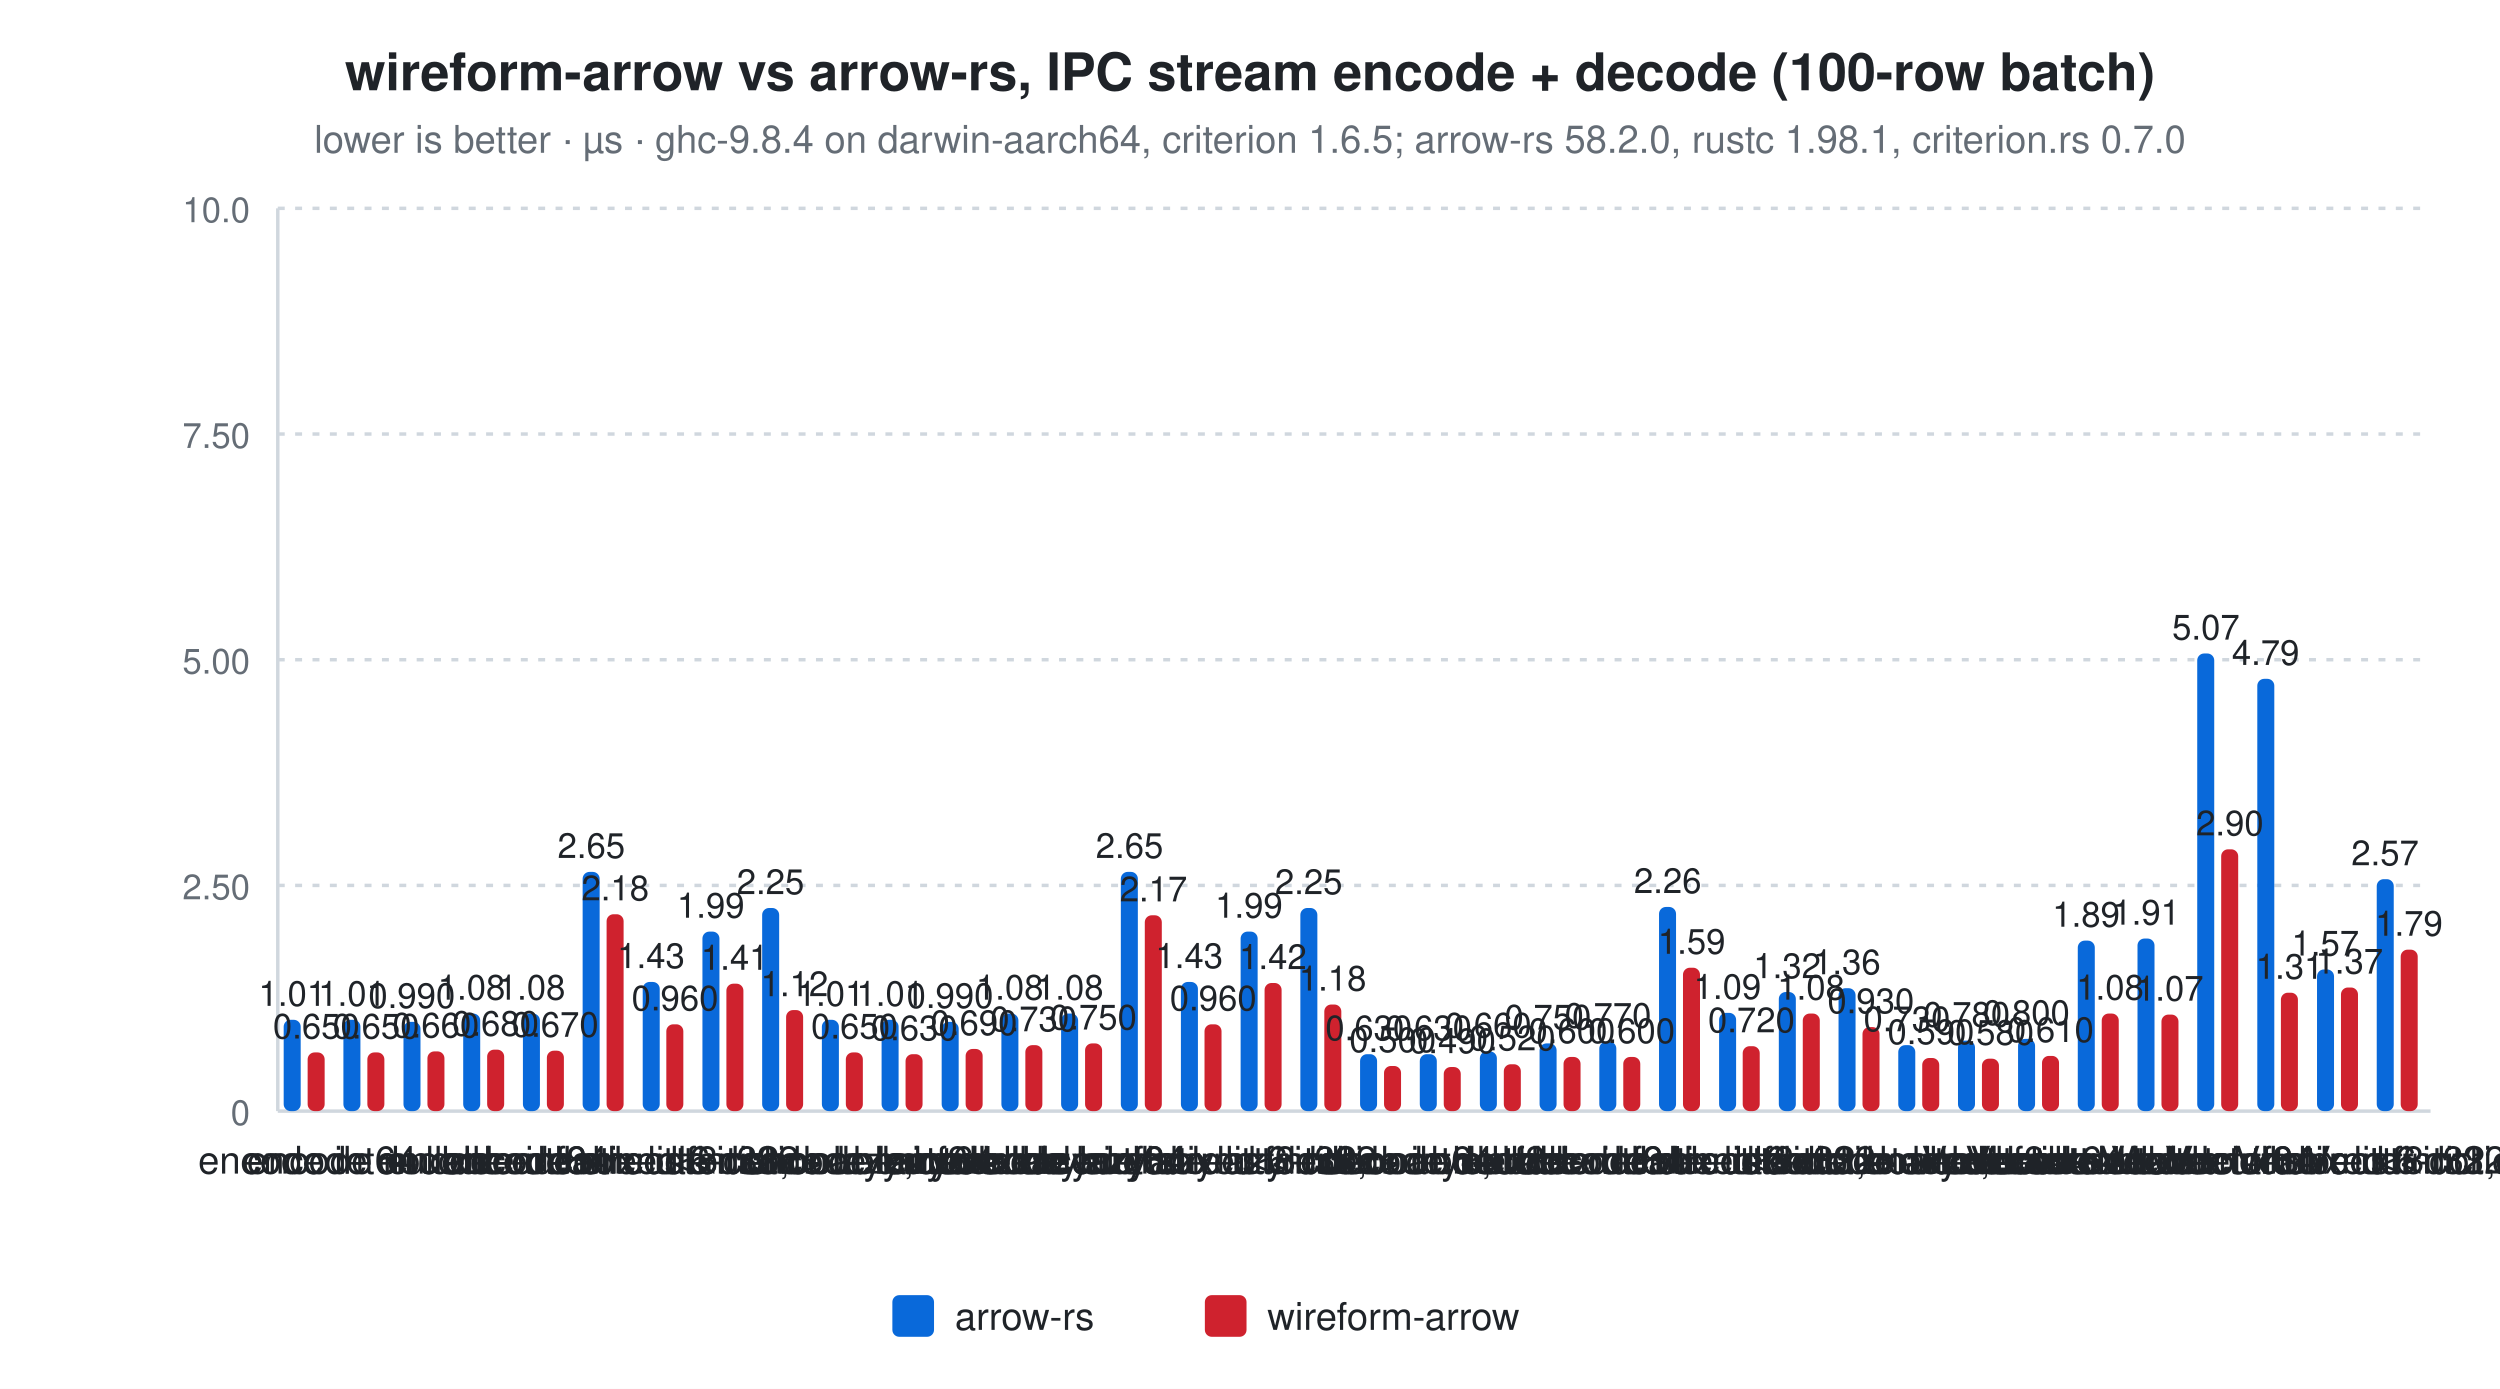
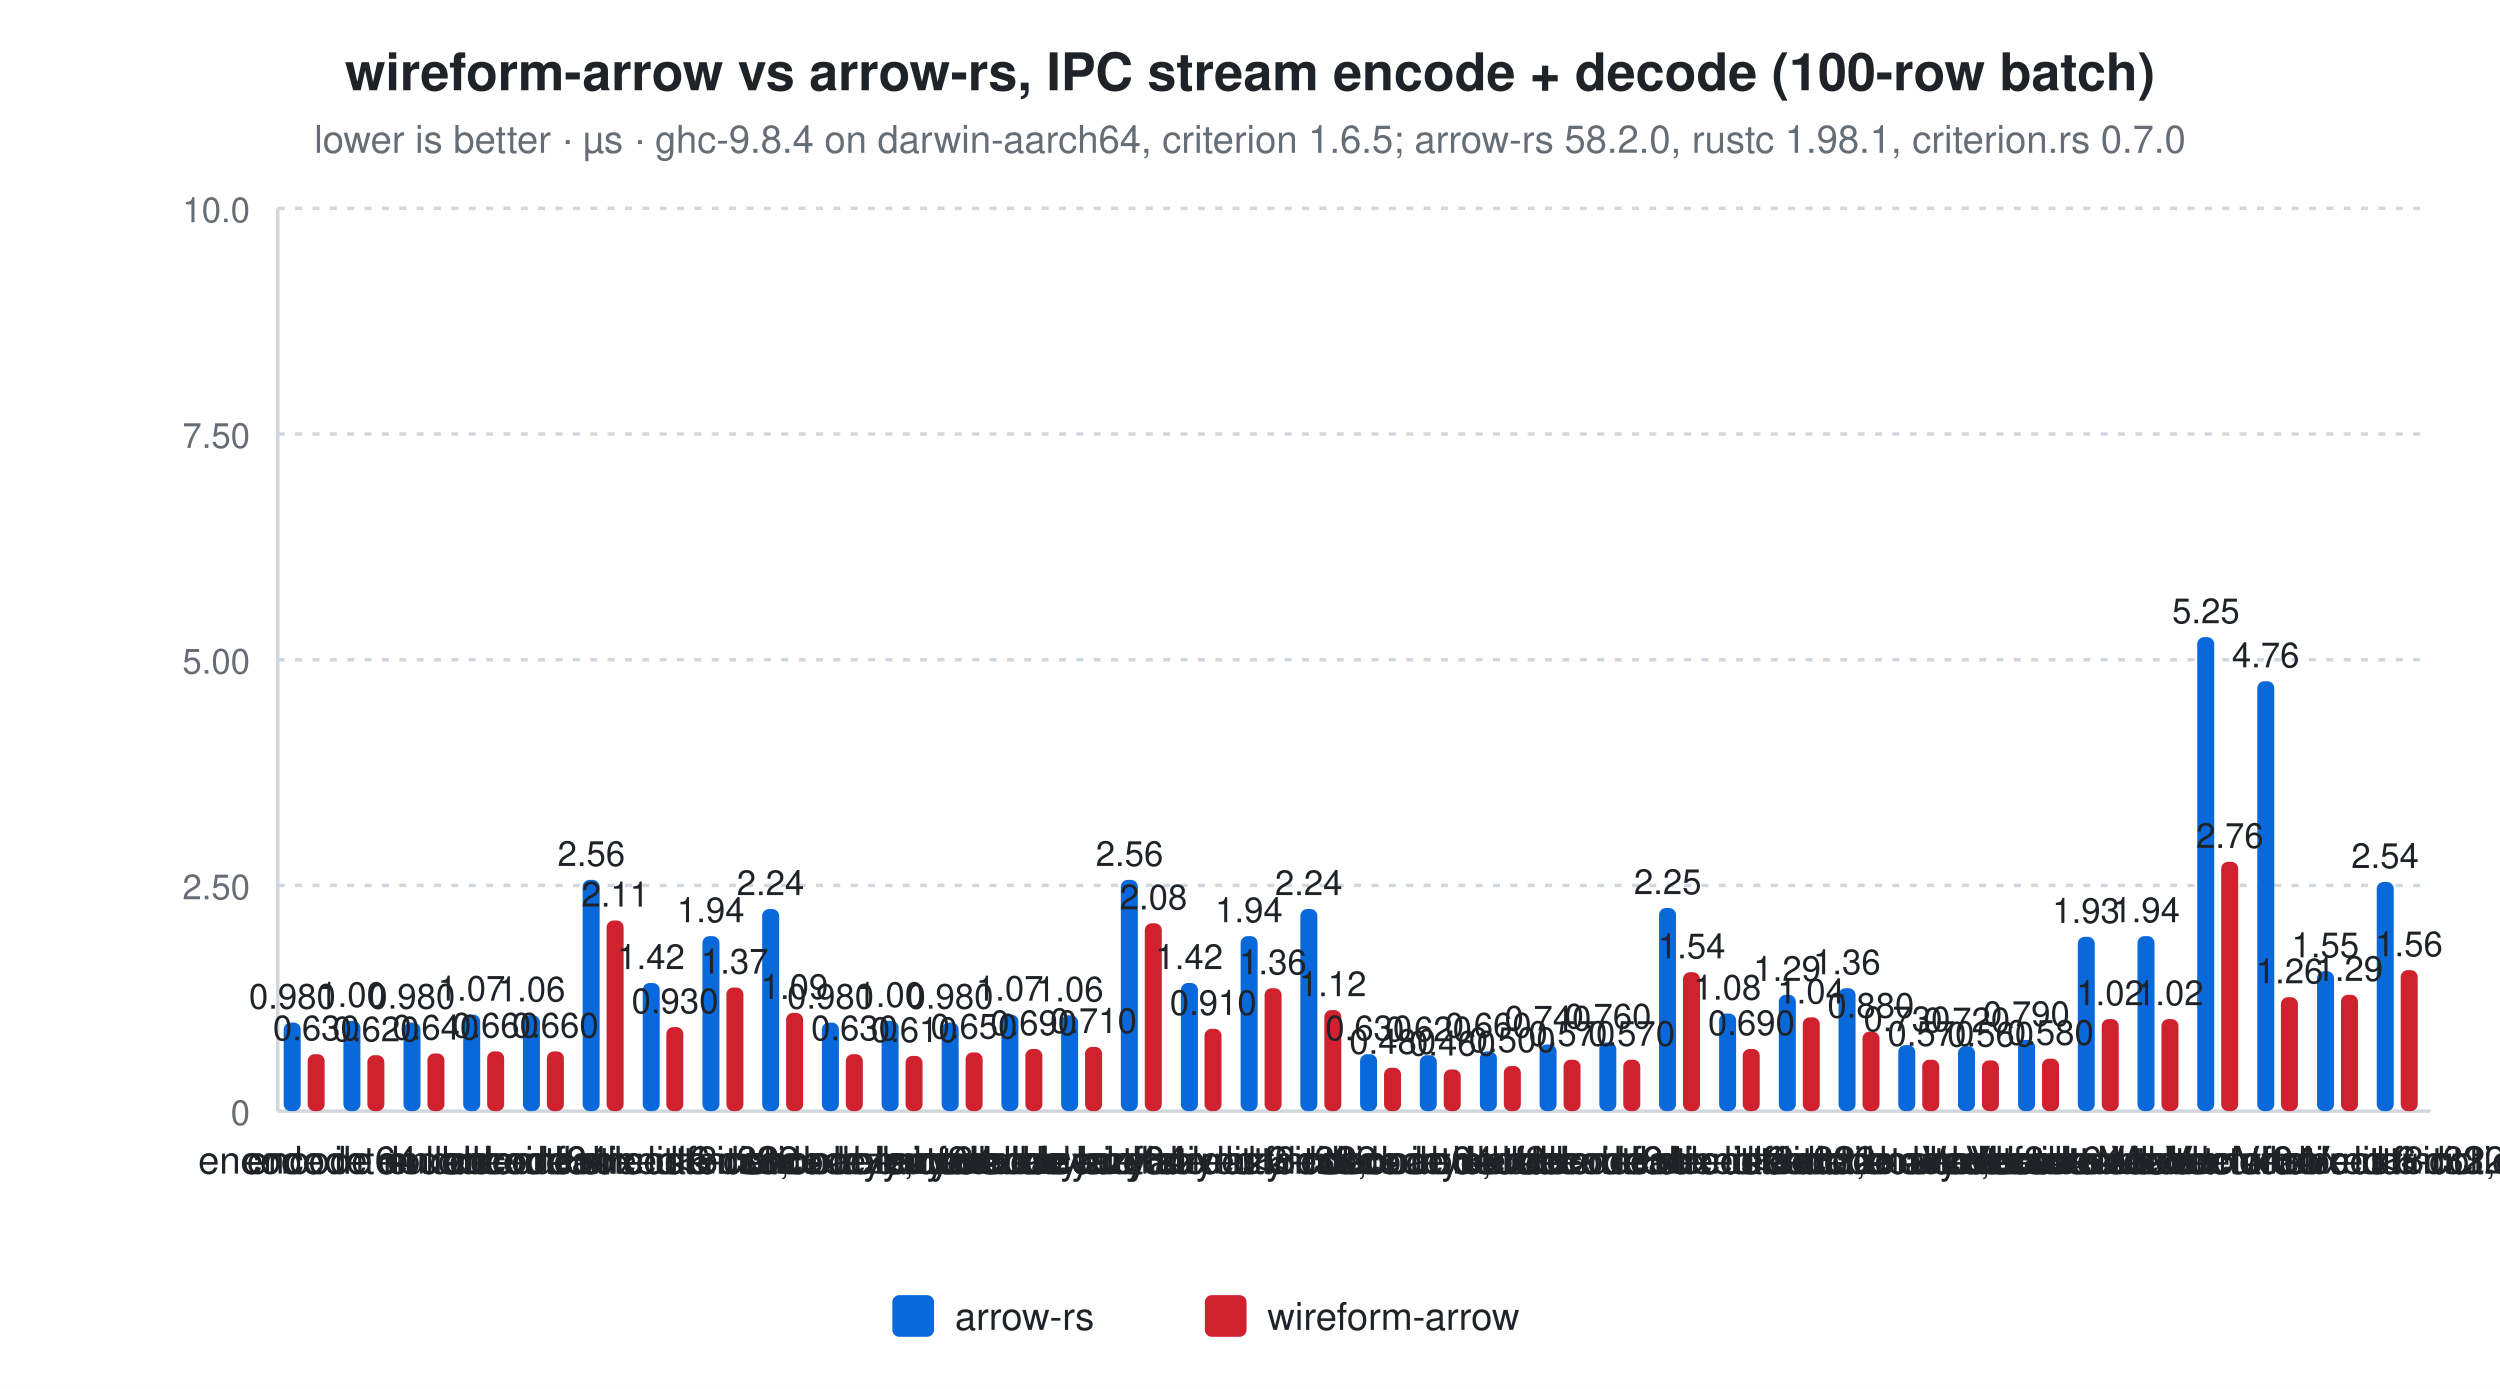
<svg xmlns="http://www.w3.org/2000/svg" viewBox="0 0 720 400" width="720" height="400" font-family="ui-sans-serif, system-ui, -apple-system, BlinkMacSystemFont, &quot;Segoe UI&quot;, Helvetica, Arial, sans-serif" font-size="12">
  <rect x="0" y="0" width="720" height="400" fill="#ffffff" />
  <text x="360" y="26" text-anchor="middle" font-size="15" font-weight="600" fill="#1f2328">wireform-arrow vs arrow-rs, IPC stream encode + decode (100-row batch)</text>
  <text x="360" y="44" text-anchor="middle" font-size="11" fill="#656d76">lower is better · µs · ghc-9.8.4 on darwin-aarch64, criterion 1.6.5; arrow-rs 58.2.0, rustc 1.98.1, criterion.rs 0.7.0</text>
  <g stroke="#d0d7de" stroke-width="1">
    <line x1="80" y1="320" x2="700" y2="320" />
    <line x1="80" y1="60" x2="80" y2="320" />
  </g>
  <g>
    <g />
    <text x="72" y="324" text-anchor="end" font-size="10" fill="#656d76">0</text>
    <line x1="80" y1="255" x2="700" y2="255" stroke="#d0d7de" stroke-width="1" stroke-dasharray="2 3" />
    <text x="72" y="259" text-anchor="end" font-size="10" fill="#656d76">2.50</text>
    <line x1="80" y1="190" x2="700" y2="190" stroke="#d0d7de" stroke-width="1" stroke-dasharray="2 3" />
    <text x="72" y="194" text-anchor="end" font-size="10" fill="#656d76">5.00</text>
    <line x1="80" y1="125" x2="700" y2="125" stroke="#d0d7de" stroke-width="1" stroke-dasharray="2 3" />
    <text x="72" y="129" text-anchor="end" font-size="10" fill="#656d76">7.50</text>
    <line x1="80" y1="60" x2="700" y2="60" stroke="#d0d7de" stroke-width="1" stroke-dasharray="2 3" />
    <text x="72" y="64" text-anchor="end" font-size="10" fill="#656d76">10.0</text>
  </g>
  <g>
-     <rect x="81.7" y="293.7" width="4.9" height="26.3" rx="2" fill="#0969da" />
-     <rect x="88.6" y="303.1" width="4.9" height="16.9" rx="2" fill="#cf222e" />
-     <rect x="98.9" y="293.7" width="4.9" height="26.3" rx="2" fill="#0969da" />
-     <rect x="105.8" y="303.1" width="4.9" height="16.9" rx="2" fill="#cf222e" />
-     <rect x="116.2" y="294.3" width="4.9" height="25.7" rx="2" fill="#0969da" />
-     <rect x="123.1" y="302.8" width="4.9" height="17.2" rx="2" fill="#cf222e" />
-     <rect x="133.4" y="291.9" width="4.9" height="28.1" rx="2" fill="#0969da" />
-     <rect x="140.3" y="302.3" width="4.9" height="17.7" rx="2" fill="#cf222e" />
-     <rect x="150.6" y="291.9" width="4.9" height="28.1" rx="2" fill="#0969da" />
-     <rect x="157.5" y="302.6" width="4.9" height="17.4" rx="2" fill="#cf222e" />
-     <rect x="167.8" y="251.1" width="4.9" height="68.9" rx="2" fill="#0969da" />
-     <rect x="174.7" y="263.3" width="4.9" height="56.7" rx="2" fill="#cf222e" />
-     <rect x="185.1" y="282.8" width="4.9" height="37.2" rx="2" fill="#0969da" />
-     <rect x="191.9" y="295.0" width="4.9" height="25.0" rx="2" fill="#cf222e" />
-     <rect x="202.3" y="268.3" width="4.9" height="51.7" rx="2" fill="#0969da" />
-     <rect x="209.2" y="283.3" width="4.9" height="36.7" rx="2" fill="#cf222e" />
-     <rect x="219.5" y="261.5" width="4.9" height="58.5" rx="2" fill="#0969da" />
-     <rect x="226.4" y="290.9" width="4.9" height="29.1" rx="2" fill="#cf222e" />
-     <rect x="236.7" y="293.7" width="4.9" height="26.3" rx="2" fill="#0969da" />
-     <rect x="243.6" y="303.1" width="4.9" height="16.9" rx="2" fill="#cf222e" />
-     <rect x="253.9" y="293.7" width="4.9" height="26.3" rx="2" fill="#0969da" />
-     <rect x="260.8" y="303.6" width="4.9" height="16.4" rx="2" fill="#cf222e" />
-     <rect x="271.2" y="294.3" width="4.9" height="25.7" rx="2" fill="#0969da" />
-     <rect x="278.1" y="302.1" width="4.9" height="17.9" rx="2" fill="#cf222e" />
-     <rect x="288.4" y="291.9" width="4.9" height="28.1" rx="2" fill="#0969da" />
-     <rect x="295.3" y="301.0" width="4.9" height="19.0" rx="2" fill="#cf222e" />
-     <rect x="305.6" y="291.9" width="4.9" height="28.1" rx="2" fill="#0969da" />
-     <rect x="312.5" y="300.5" width="4.9" height="19.5" rx="2" fill="#cf222e" />
-     <rect x="322.8" y="251.1" width="4.9" height="68.9" rx="2" fill="#0969da" />
-     <rect x="329.7" y="263.6" width="4.9" height="56.4" rx="2" fill="#cf222e" />
-     <rect x="340.1" y="282.8" width="4.9" height="37.2" rx="2" fill="#0969da" />
-     <rect x="346.9" y="295.0" width="4.9" height="25.0" rx="2" fill="#cf222e" />
-     <rect x="357.3" y="268.3" width="4.9" height="51.7" rx="2" fill="#0969da" />
-     <rect x="364.2" y="283.1" width="4.9" height="36.9" rx="2" fill="#cf222e" />
-     <rect x="374.5" y="261.5" width="4.9" height="58.5" rx="2" fill="#0969da" />
-     <rect x="381.4" y="289.3" width="4.9" height="30.7" rx="2" fill="#cf222e" />
+     <rect x="81.7" y="294.5" width="4.9" height="25.5" rx="2" fill="#0969da" />
+     <rect x="88.6" y="303.6" width="4.9" height="16.4" rx="2" fill="#cf222e" />
+     <rect x="98.9" y="294" width="4.9" height="26" rx="2" fill="#0969da" />
+     <rect x="105.8" y="303.9" width="4.9" height="16.1" rx="2" fill="#cf222e" />
+     <rect x="116.2" y="294.5" width="4.9" height="25.5" rx="2" fill="#0969da" />
+     <rect x="123.1" y="303.4" width="4.9" height="16.6" rx="2" fill="#cf222e" />
+     <rect x="133.4" y="292.2" width="4.9" height="27.8" rx="2" fill="#0969da" />
+     <rect x="140.3" y="302.8" width="4.9" height="17.2" rx="2" fill="#cf222e" />
+     <rect x="150.6" y="292.4" width="4.9" height="27.6" rx="2" fill="#0969da" />
+     <rect x="157.5" y="302.8" width="4.9" height="17.2" rx="2" fill="#cf222e" />
+     <rect x="167.8" y="253.4" width="4.9" height="66.6" rx="2" fill="#0969da" />
+     <rect x="174.7" y="265.1" width="4.9" height="54.9" rx="2" fill="#cf222e" />
+     <rect x="185.1" y="283.1" width="4.9" height="36.9" rx="2" fill="#0969da" />
+     <rect x="191.9" y="295.8" width="4.9" height="24.2" rx="2" fill="#cf222e" />
+     <rect x="202.3" y="269.6" width="4.9" height="50.4" rx="2" fill="#0969da" />
+     <rect x="209.2" y="284.4" width="4.9" height="35.6" rx="2" fill="#cf222e" />
+     <rect x="219.5" y="261.8" width="4.9" height="58.2" rx="2" fill="#0969da" />
+     <rect x="226.4" y="291.7" width="4.9" height="28.3" rx="2" fill="#cf222e" />
+     <rect x="236.7" y="294.5" width="4.9" height="25.5" rx="2" fill="#0969da" />
+     <rect x="243.6" y="303.6" width="4.9" height="16.4" rx="2" fill="#cf222e" />
+     <rect x="253.9" y="294" width="4.9" height="26" rx="2" fill="#0969da" />
+     <rect x="260.8" y="304.1" width="4.9" height="15.9" rx="2" fill="#cf222e" />
+     <rect x="271.2" y="294.5" width="4.9" height="25.5" rx="2" fill="#0969da" />
+     <rect x="278.1" y="303.1" width="4.9" height="16.9" rx="2" fill="#cf222e" />
+     <rect x="288.4" y="292.2" width="4.9" height="27.8" rx="2" fill="#0969da" />
+     <rect x="295.3" y="302.1" width="4.9" height="17.9" rx="2" fill="#cf222e" />
+     <rect x="305.6" y="292.4" width="4.9" height="27.6" rx="2" fill="#0969da" />
+     <rect x="312.5" y="301.5" width="4.9" height="18.5" rx="2" fill="#cf222e" />
+     <rect x="322.8" y="253.4" width="4.9" height="66.6" rx="2" fill="#0969da" />
+     <rect x="329.7" y="265.9" width="4.9" height="54.1" rx="2" fill="#cf222e" />
+     <rect x="340.1" y="283.1" width="4.9" height="36.9" rx="2" fill="#0969da" />
+     <rect x="346.9" y="296.3" width="4.9" height="23.7" rx="2" fill="#cf222e" />
+     <rect x="357.3" y="269.6" width="4.9" height="50.4" rx="2" fill="#0969da" />
+     <rect x="364.2" y="284.6" width="4.9" height="35.4" rx="2" fill="#cf222e" />
+     <rect x="374.5" y="261.8" width="4.9" height="58.2" rx="2" fill="#0969da" />
+     <rect x="381.4" y="290.9" width="4.9" height="29.1" rx="2" fill="#cf222e" />
    <rect x="391.7" y="303.6" width="4.9" height="16.4" rx="2" fill="#0969da" />
-     <rect x="398.6" y="307" width="4.9" height="13" rx="2" fill="#cf222e" />
-     <rect x="408.9" y="303.6" width="4.9" height="16.4" rx="2" fill="#0969da" />
-     <rect x="415.8" y="307.3" width="4.9" height="12.7" rx="2" fill="#cf222e" />
+     <rect x="398.6" y="307.5" width="4.9" height="12.5" rx="2" fill="#cf222e" />
+     <rect x="408.9" y="303.9" width="4.9" height="16.1" rx="2" fill="#0969da" />
+     <rect x="415.8" y="308.0" width="4.9" height="12.0" rx="2" fill="#cf222e" />
    <rect x="426.2" y="302.8" width="4.9" height="17.2" rx="2" fill="#0969da" />
-     <rect x="433.1" y="306.5" width="4.9" height="13.5" rx="2" fill="#cf222e" />
-     <rect x="443.4" y="300.5" width="4.9" height="19.5" rx="2" fill="#0969da" />
-     <rect x="450.3" y="304.4" width="4.9" height="15.6" rx="2" fill="#cf222e" />
-     <rect x="460.6" y="300.0" width="4.9" height="20.0" rx="2" fill="#0969da" />
-     <rect x="467.5" y="304.4" width="4.9" height="15.6" rx="2" fill="#cf222e" />
-     <rect x="477.8" y="261.2" width="4.9" height="58.8" rx="2" fill="#0969da" />
-     <rect x="484.7" y="278.7" width="4.9" height="41.3" rx="2" fill="#cf222e" />
-     <rect x="495.1" y="291.7" width="4.9" height="28.3" rx="2" fill="#0969da" />
-     <rect x="501.9" y="301.3" width="4.9" height="18.7" rx="2" fill="#cf222e" />
-     <rect x="512.3" y="285.7" width="4.9" height="34.3" rx="2" fill="#0969da" />
-     <rect x="519.2" y="291.9" width="4.9" height="28.1" rx="2" fill="#cf222e" />
+     <rect x="433.1" y="307" width="4.9" height="13" rx="2" fill="#cf222e" />
+     <rect x="443.4" y="300.8" width="4.9" height="19.2" rx="2" fill="#0969da" />
+     <rect x="450.3" y="305.2" width="4.9" height="14.8" rx="2" fill="#cf222e" />
+     <rect x="460.6" y="300.2" width="4.9" height="19.8" rx="2" fill="#0969da" />
+     <rect x="467.5" y="305.2" width="4.9" height="14.8" rx="2" fill="#cf222e" />
+     <rect x="477.8" y="261.5" width="4.9" height="58.5" rx="2" fill="#0969da" />
+     <rect x="484.7" y="280.0" width="4.9" height="40.0" rx="2" fill="#cf222e" />
+     <rect x="495.1" y="291.9" width="4.9" height="28.1" rx="2" fill="#0969da" />
+     <rect x="501.9" y="302.1" width="4.9" height="17.9" rx="2" fill="#cf222e" />
+     <rect x="512.3" y="286.5" width="4.9" height="33.5" rx="2" fill="#0969da" />
+     <rect x="519.2" y="293.0" width="4.9" height="27.0" rx="2" fill="#cf222e" />
    <rect x="529.5" y="284.6" width="4.9" height="35.4" rx="2" fill="#0969da" />
-     <rect x="536.4" y="295.8" width="4.9" height="24.2" rx="2" fill="#cf222e" />
+     <rect x="536.4" y="297.1" width="4.9" height="22.9" rx="2" fill="#cf222e" />
    <rect x="546.7" y="301.0" width="4.9" height="19.0" rx="2" fill="#0969da" />
-     <rect x="553.6" y="304.7" width="4.9" height="15.3" rx="2" fill="#cf222e" />
-     <rect x="563.9" y="299.7" width="4.9" height="20.3" rx="2" fill="#0969da" />
-     <rect x="570.8" y="304.9" width="4.9" height="15.1" rx="2" fill="#cf222e" />
-     <rect x="581.2" y="299.2" width="4.9" height="20.8" rx="2" fill="#0969da" />
-     <rect x="588.1" y="304.1" width="4.9" height="15.9" rx="2" fill="#cf222e" />
-     <rect x="598.4" y="270.9" width="4.9" height="49.1" rx="2" fill="#0969da" />
-     <rect x="605.3" y="291.9" width="4.9" height="28.1" rx="2" fill="#cf222e" />
-     <rect x="615.6" y="270.3" width="4.9" height="49.7" rx="2" fill="#0969da" />
-     <rect x="622.5" y="292.2" width="4.9" height="27.8" rx="2" fill="#cf222e" />
-     <rect x="632.8" y="188.2" width="4.9" height="131.8" rx="2" fill="#0969da" />
-     <rect x="639.7" y="244.6" width="4.9" height="75.4" rx="2" fill="#cf222e" />
-     <rect x="650.1" y="195.5" width="4.9" height="124.5" rx="2" fill="#0969da" />
-     <rect x="656.9" y="285.9" width="4.9" height="34.1" rx="2" fill="#cf222e" />
-     <rect x="667.3" y="279.2" width="4.9" height="40.8" rx="2" fill="#0969da" />
-     <rect x="674.2" y="284.4" width="4.9" height="35.6" rx="2" fill="#cf222e" />
-     <rect x="684.5" y="253.2" width="4.9" height="66.8" rx="2" fill="#0969da" />
-     <rect x="691.4" y="273.5" width="4.9" height="46.5" rx="2" fill="#cf222e" />
-   </g>
-   <g>
-     <text x="84.2" y="289.7" text-anchor="middle" font-size="10" fill="#1f2328">1.01</text>
-     <text x="91.1" y="299.1" text-anchor="middle" font-size="10" fill="#1f2328">0.650</text>
-     <text x="101.4" y="289.7" text-anchor="middle" font-size="10" fill="#1f2328">1.01</text>
-     <text x="108.3" y="299.1" text-anchor="middle" font-size="10" fill="#1f2328">0.650</text>
-     <text x="118.6" y="290.3" text-anchor="middle" font-size="10" fill="#1f2328">0.990</text>
-     <text x="125.5" y="298.8" text-anchor="middle" font-size="10" fill="#1f2328">0.660</text>
-     <text x="135.8" y="287.9" text-anchor="middle" font-size="10" fill="#1f2328">1.08</text>
-     <text x="142.7" y="298.3" text-anchor="middle" font-size="10" fill="#1f2328">0.680</text>
-     <text x="153.1" y="287.9" text-anchor="middle" font-size="10" fill="#1f2328">1.08</text>
-     <text x="159.9" y="298.6" text-anchor="middle" font-size="10" fill="#1f2328">0.670</text>
-     <text x="170.3" y="247.1" text-anchor="middle" font-size="10" fill="#1f2328">2.65</text>
-     <text x="177.2" y="259.3" text-anchor="middle" font-size="10" fill="#1f2328">2.18</text>
-     <text x="187.5" y="278.8" text-anchor="middle" font-size="10" fill="#1f2328">1.43</text>
-     <text x="194.4" y="291.0" text-anchor="middle" font-size="10" fill="#1f2328">0.960</text>
-     <text x="204.7" y="264.3" text-anchor="middle" font-size="10" fill="#1f2328">1.99</text>
-     <text x="211.6" y="279.3" text-anchor="middle" font-size="10" fill="#1f2328">1.41</text>
-     <text x="221.9" y="257.5" text-anchor="middle" font-size="10" fill="#1f2328">2.25</text>
-     <text x="228.8" y="286.9" text-anchor="middle" font-size="10" fill="#1f2328">1.12</text>
-     <text x="239.2" y="289.7" text-anchor="middle" font-size="10" fill="#1f2328">1.01</text>
-     <text x="246.1" y="299.1" text-anchor="middle" font-size="10" fill="#1f2328">0.650</text>
-     <text x="256.4" y="289.7" text-anchor="middle" font-size="10" fill="#1f2328">1.01</text>
-     <text x="263.3" y="299.6" text-anchor="middle" font-size="10" fill="#1f2328">0.630</text>
-     <text x="273.6" y="290.3" text-anchor="middle" font-size="10" fill="#1f2328">0.990</text>
-     <text x="280.5" y="298.1" text-anchor="middle" font-size="10" fill="#1f2328">0.690</text>
-     <text x="290.8" y="287.9" text-anchor="middle" font-size="10" fill="#1f2328">1.08</text>
-     <text x="297.7" y="297.0" text-anchor="middle" font-size="10" fill="#1f2328">0.730</text>
-     <text x="308.1" y="287.9" text-anchor="middle" font-size="10" fill="#1f2328">1.08</text>
-     <text x="314.9" y="296.5" text-anchor="middle" font-size="10" fill="#1f2328">0.750</text>
-     <text x="325.3" y="247.1" text-anchor="middle" font-size="10" fill="#1f2328">2.65</text>
-     <text x="332.2" y="259.6" text-anchor="middle" font-size="10" fill="#1f2328">2.17</text>
-     <text x="342.5" y="278.8" text-anchor="middle" font-size="10" fill="#1f2328">1.43</text>
-     <text x="349.4" y="291.0" text-anchor="middle" font-size="10" fill="#1f2328">0.960</text>
-     <text x="359.7" y="264.3" text-anchor="middle" font-size="10" fill="#1f2328">1.99</text>
-     <text x="366.6" y="279.1" text-anchor="middle" font-size="10" fill="#1f2328">1.42</text>
-     <text x="376.9" y="257.5" text-anchor="middle" font-size="10" fill="#1f2328">2.25</text>
-     <text x="383.8" y="285.3" text-anchor="middle" font-size="10" fill="#1f2328">1.18</text>
+     <rect x="553.6" y="305.2" width="4.9" height="14.8" rx="2" fill="#cf222e" />
+     <rect x="563.9" y="301.3" width="4.9" height="18.7" rx="2" fill="#0969da" />
+     <rect x="570.8" y="305.4" width="4.9" height="14.6" rx="2" fill="#cf222e" />
+     <rect x="581.2" y="299.5" width="4.9" height="20.5" rx="2" fill="#0969da" />
+     <rect x="588.1" y="304.9" width="4.9" height="15.1" rx="2" fill="#cf222e" />
+     <rect x="598.4" y="269.8" width="4.9" height="50.2" rx="2" fill="#0969da" />
+     <rect x="605.3" y="293.5" width="4.9" height="26.5" rx="2" fill="#cf222e" />
+     <rect x="615.6" y="269.6" width="4.9" height="50.4" rx="2" fill="#0969da" />
+     <rect x="622.5" y="293.5" width="4.9" height="26.5" rx="2" fill="#cf222e" />
+     <rect x="632.8" y="183.5" width="4.9" height="136.5" rx="2" fill="#0969da" />
+     <rect x="639.7" y="248.2" width="4.9" height="71.8" rx="2" fill="#cf222e" />
+     <rect x="650.1" y="196.2" width="4.9" height="123.8" rx="2" fill="#0969da" />
+     <rect x="656.9" y="287.2" width="4.9" height="32.8" rx="2" fill="#cf222e" />
+     <rect x="667.3" y="279.7" width="4.9" height="40.3" rx="2" fill="#0969da" />
+     <rect x="674.2" y="286.5" width="4.9" height="33.5" rx="2" fill="#cf222e" />
+     <rect x="684.5" y="254.0" width="4.9" height="66.0" rx="2" fill="#0969da" />
+     <rect x="691.4" y="279.4" width="4.9" height="40.6" rx="2" fill="#cf222e" />
+   </g>
+   <g>
+     <text x="84.2" y="290.5" text-anchor="middle" font-size="10" fill="#1f2328">0.980</text>
+     <text x="91.1" y="299.6" text-anchor="middle" font-size="10" fill="#1f2328">0.630</text>
+     <text x="101.4" y="290" text-anchor="middle" font-size="10" fill="#1f2328">1.00</text>
+     <text x="108.3" y="299.9" text-anchor="middle" font-size="10" fill="#1f2328">0.620</text>
+     <text x="118.6" y="290.5" text-anchor="middle" font-size="10" fill="#1f2328">0.980</text>
+     <text x="125.5" y="299.4" text-anchor="middle" font-size="10" fill="#1f2328">0.640</text>
+     <text x="135.8" y="288.2" text-anchor="middle" font-size="10" fill="#1f2328">1.07</text>
+     <text x="142.7" y="298.8" text-anchor="middle" font-size="10" fill="#1f2328">0.660</text>
+     <text x="153.1" y="288.4" text-anchor="middle" font-size="10" fill="#1f2328">1.06</text>
+     <text x="159.9" y="298.8" text-anchor="middle" font-size="10" fill="#1f2328">0.660</text>
+     <text x="170.3" y="249.4" text-anchor="middle" font-size="10" fill="#1f2328">2.56</text>
+     <text x="177.2" y="261.1" text-anchor="middle" font-size="10" fill="#1f2328">2.11</text>
+     <text x="187.5" y="279.1" text-anchor="middle" font-size="10" fill="#1f2328">1.42</text>
+     <text x="194.4" y="291.8" text-anchor="middle" font-size="10" fill="#1f2328">0.930</text>
+     <text x="204.7" y="265.6" text-anchor="middle" font-size="10" fill="#1f2328">1.94</text>
+     <text x="211.6" y="280.4" text-anchor="middle" font-size="10" fill="#1f2328">1.37</text>
+     <text x="221.9" y="257.8" text-anchor="middle" font-size="10" fill="#1f2328">2.24</text>
+     <text x="228.8" y="287.7" text-anchor="middle" font-size="10" fill="#1f2328">1.09</text>
+     <text x="239.2" y="290.5" text-anchor="middle" font-size="10" fill="#1f2328">0.980</text>
+     <text x="246.1" y="299.6" text-anchor="middle" font-size="10" fill="#1f2328">0.630</text>
+     <text x="256.4" y="290" text-anchor="middle" font-size="10" fill="#1f2328">1.00</text>
+     <text x="263.3" y="300.1" text-anchor="middle" font-size="10" fill="#1f2328">0.610</text>
+     <text x="273.6" y="290.5" text-anchor="middle" font-size="10" fill="#1f2328">0.980</text>
+     <text x="280.5" y="299.1" text-anchor="middle" font-size="10" fill="#1f2328">0.650</text>
+     <text x="290.8" y="288.2" text-anchor="middle" font-size="10" fill="#1f2328">1.07</text>
+     <text x="297.7" y="298.1" text-anchor="middle" font-size="10" fill="#1f2328">0.690</text>
+     <text x="308.1" y="288.4" text-anchor="middle" font-size="10" fill="#1f2328">1.06</text>
+     <text x="314.9" y="297.5" text-anchor="middle" font-size="10" fill="#1f2328">0.710</text>
+     <text x="325.3" y="249.4" text-anchor="middle" font-size="10" fill="#1f2328">2.56</text>
+     <text x="332.2" y="261.9" text-anchor="middle" font-size="10" fill="#1f2328">2.08</text>
+     <text x="342.5" y="279.1" text-anchor="middle" font-size="10" fill="#1f2328">1.42</text>
+     <text x="349.4" y="292.3" text-anchor="middle" font-size="10" fill="#1f2328">0.910</text>
+     <text x="359.7" y="265.6" text-anchor="middle" font-size="10" fill="#1f2328">1.94</text>
+     <text x="366.6" y="280.6" text-anchor="middle" font-size="10" fill="#1f2328">1.36</text>
+     <text x="376.9" y="257.8" text-anchor="middle" font-size="10" fill="#1f2328">2.24</text>
+     <text x="383.8" y="286.9" text-anchor="middle" font-size="10" fill="#1f2328">1.12</text>
    <text x="394.2" y="299.6" text-anchor="middle" font-size="10" fill="#1f2328">0.630</text>
-     <text x="401.1" y="303" text-anchor="middle" font-size="10" fill="#1f2328">0.500</text>
-     <text x="411.4" y="299.6" text-anchor="middle" font-size="10" fill="#1f2328">0.630</text>
-     <text x="418.3" y="303.3" text-anchor="middle" font-size="10" fill="#1f2328">0.490</text>
+     <text x="401.1" y="303.5" text-anchor="middle" font-size="10" fill="#1f2328">0.480</text>
+     <text x="411.4" y="299.9" text-anchor="middle" font-size="10" fill="#1f2328">0.620</text>
+     <text x="418.3" y="304.0" text-anchor="middle" font-size="10" fill="#1f2328">0.460</text>
    <text x="428.6" y="298.8" text-anchor="middle" font-size="10" fill="#1f2328">0.660</text>
-     <text x="435.5" y="302.5" text-anchor="middle" font-size="10" fill="#1f2328">0.520</text>
-     <text x="445.8" y="296.5" text-anchor="middle" font-size="10" fill="#1f2328">0.750</text>
-     <text x="452.7" y="300.4" text-anchor="middle" font-size="10" fill="#1f2328">0.600</text>
-     <text x="463.1" y="296.0" text-anchor="middle" font-size="10" fill="#1f2328">0.770</text>
-     <text x="469.9" y="300.4" text-anchor="middle" font-size="10" fill="#1f2328">0.600</text>
-     <text x="480.3" y="257.2" text-anchor="middle" font-size="10" fill="#1f2328">2.26</text>
-     <text x="487.2" y="274.7" text-anchor="middle" font-size="10" fill="#1f2328">1.59</text>
-     <text x="497.5" y="287.7" text-anchor="middle" font-size="10" fill="#1f2328">1.09</text>
-     <text x="504.4" y="297.3" text-anchor="middle" font-size="10" fill="#1f2328">0.720</text>
-     <text x="514.7" y="281.7" text-anchor="middle" font-size="10" fill="#1f2328">1.32</text>
-     <text x="521.6" y="287.9" text-anchor="middle" font-size="10" fill="#1f2328">1.08</text>
+     <text x="435.5" y="303" text-anchor="middle" font-size="10" fill="#1f2328">0.500</text>
+     <text x="445.8" y="296.8" text-anchor="middle" font-size="10" fill="#1f2328">0.740</text>
+     <text x="452.7" y="301.2" text-anchor="middle" font-size="10" fill="#1f2328">0.570</text>
+     <text x="463.1" y="296.2" text-anchor="middle" font-size="10" fill="#1f2328">0.760</text>
+     <text x="469.9" y="301.2" text-anchor="middle" font-size="10" fill="#1f2328">0.570</text>
+     <text x="480.3" y="257.5" text-anchor="middle" font-size="10" fill="#1f2328">2.25</text>
+     <text x="487.2" y="276.0" text-anchor="middle" font-size="10" fill="#1f2328">1.54</text>
+     <text x="497.5" y="287.9" text-anchor="middle" font-size="10" fill="#1f2328">1.08</text>
+     <text x="504.4" y="298.1" text-anchor="middle" font-size="10" fill="#1f2328">0.690</text>
+     <text x="514.7" y="282.5" text-anchor="middle" font-size="10" fill="#1f2328">1.29</text>
+     <text x="521.6" y="289.0" text-anchor="middle" font-size="10" fill="#1f2328">1.04</text>
    <text x="531.9" y="280.6" text-anchor="middle" font-size="10" fill="#1f2328">1.36</text>
-     <text x="538.8" y="291.8" text-anchor="middle" font-size="10" fill="#1f2328">0.930</text>
+     <text x="538.8" y="293.1" text-anchor="middle" font-size="10" fill="#1f2328">0.880</text>
    <text x="549.2" y="297.0" text-anchor="middle" font-size="10" fill="#1f2328">0.730</text>
-     <text x="556.1" y="300.7" text-anchor="middle" font-size="10" fill="#1f2328">0.590</text>
-     <text x="566.4" y="295.7" text-anchor="middle" font-size="10" fill="#1f2328">0.780</text>
-     <text x="573.3" y="300.9" text-anchor="middle" font-size="10" fill="#1f2328">0.580</text>
-     <text x="583.6" y="295.2" text-anchor="middle" font-size="10" fill="#1f2328">0.800</text>
-     <text x="590.5" y="300.1" text-anchor="middle" font-size="10" fill="#1f2328">0.610</text>
-     <text x="600.8" y="266.9" text-anchor="middle" font-size="10" fill="#1f2328">1.89</text>
-     <text x="607.7" y="287.9" text-anchor="middle" font-size="10" fill="#1f2328">1.08</text>
-     <text x="618.1" y="266.3" text-anchor="middle" font-size="10" fill="#1f2328">1.91</text>
-     <text x="624.9" y="288.2" text-anchor="middle" font-size="10" fill="#1f2328">1.07</text>
-     <text x="635.3" y="184.2" text-anchor="middle" font-size="10" fill="#1f2328">5.07</text>
-     <text x="642.2" y="240.6" text-anchor="middle" font-size="10" fill="#1f2328">2.90</text>
-     <text x="652.5" y="191.5" text-anchor="middle" font-size="10" fill="#1f2328">4.79</text>
-     <text x="659.4" y="281.9" text-anchor="middle" font-size="10" fill="#1f2328">1.31</text>
-     <text x="669.7" y="275.2" text-anchor="middle" font-size="10" fill="#1f2328">1.57</text>
-     <text x="676.6" y="280.4" text-anchor="middle" font-size="10" fill="#1f2328">1.37</text>
-     <text x="686.9" y="249.2" text-anchor="middle" font-size="10" fill="#1f2328">2.57</text>
-     <text x="693.8" y="269.5" text-anchor="middle" font-size="10" fill="#1f2328">1.79</text>
+     <text x="556.1" y="301.2" text-anchor="middle" font-size="10" fill="#1f2328">0.570</text>
+     <text x="566.4" y="297.3" text-anchor="middle" font-size="10" fill="#1f2328">0.720</text>
+     <text x="573.3" y="301.4" text-anchor="middle" font-size="10" fill="#1f2328">0.560</text>
+     <text x="583.6" y="295.5" text-anchor="middle" font-size="10" fill="#1f2328">0.790</text>
+     <text x="590.5" y="300.9" text-anchor="middle" font-size="10" fill="#1f2328">0.580</text>
+     <text x="600.8" y="265.8" text-anchor="middle" font-size="10" fill="#1f2328">1.93</text>
+     <text x="607.7" y="289.5" text-anchor="middle" font-size="10" fill="#1f2328">1.02</text>
+     <text x="618.1" y="265.6" text-anchor="middle" font-size="10" fill="#1f2328">1.94</text>
+     <text x="624.9" y="289.5" text-anchor="middle" font-size="10" fill="#1f2328">1.02</text>
+     <text x="635.3" y="179.5" text-anchor="middle" font-size="10" fill="#1f2328">5.25</text>
+     <text x="642.2" y="244.2" text-anchor="middle" font-size="10" fill="#1f2328">2.76</text>
+     <text x="652.5" y="192.2" text-anchor="middle" font-size="10" fill="#1f2328">4.76</text>
+     <text x="659.4" y="283.2" text-anchor="middle" font-size="10" fill="#1f2328">1.26</text>
+     <text x="669.7" y="275.7" text-anchor="middle" font-size="10" fill="#1f2328">1.55</text>
+     <text x="676.6" y="282.5" text-anchor="middle" font-size="10" fill="#1f2328">1.29</text>
+     <text x="686.9" y="250.0" text-anchor="middle" font-size="10" fill="#1f2328">2.54</text>
+     <text x="693.8" y="275.4" text-anchor="middle" font-size="10" fill="#1f2328">1.56</text>
  </g>
  <g>
    <text x="88.6" y="338" text-anchor="middle" font-size="11" fill="#1f2328">encode int64</text>
    <text x="105.8" y="338" text-anchor="middle" font-size="11" fill="#1f2328">encode double</text>
    <text x="123.1" y="338" text-anchor="middle" font-size="11" fill="#1f2328">encode nullable int64</text>
    <text x="140.3" y="338" text-anchor="middle" font-size="11" fill="#1f2328">encode utf8</text>
    <text x="157.5" y="338" text-anchor="middle" font-size="11" fill="#1f2328">encode nullable utf8</text>
    <text x="174.7" y="338" text-anchor="middle" font-size="11" fill="#1f2328">encode mixed 6-col</text>
    <text x="191.9" y="338" text-anchor="middle" font-size="11" fill="#1f2328">encode list&lt;int32&gt;</text>
    <text x="209.2" y="338" text-anchor="middle" font-size="11" fill="#1f2328">encode struct&lt;int32,double,bool&gt;</text>
    <text x="226.4" y="338" text-anchor="middle" font-size="11" fill="#1f2328">encode dictionary&lt;utf8&gt;</text>
    <text x="243.6" y="338" text-anchor="middle" font-size="11" fill="#1f2328">encode lazy int64</text>
    <text x="260.8" y="338" text-anchor="middle" font-size="11" fill="#1f2328">encode lazy double</text>
    <text x="278.1" y="338" text-anchor="middle" font-size="11" fill="#1f2328">encode lazy nullable int64</text>
    <text x="295.3" y="338" text-anchor="middle" font-size="11" fill="#1f2328">encode lazy utf8</text>
    <text x="312.5" y="338" text-anchor="middle" font-size="11" fill="#1f2328">encode lazy nullable utf8</text>
    <text x="329.7" y="338" text-anchor="middle" font-size="11" fill="#1f2328">encode lazy mixed 6-col</text>
    <text x="346.9" y="338" text-anchor="middle" font-size="11" fill="#1f2328">encode lazy list&lt;int32&gt;</text>
    <text x="364.2" y="338" text-anchor="middle" font-size="11" fill="#1f2328">encode lazy struct&lt;int32,double,bool&gt;</text>
    <text x="381.4" y="338" text-anchor="middle" font-size="11" fill="#1f2328">encode lazy dictionary&lt;utf8&gt;</text>
    <text x="398.6" y="338" text-anchor="middle" font-size="11" fill="#1f2328">decode int64</text>
    <text x="415.8" y="338" text-anchor="middle" font-size="11" fill="#1f2328">decode double</text>
    <text x="433.1" y="338" text-anchor="middle" font-size="11" fill="#1f2328">decode nullable int64</text>
    <text x="450.3" y="338" text-anchor="middle" font-size="11" fill="#1f2328">decode utf8</text>
    <text x="467.5" y="338" text-anchor="middle" font-size="11" fill="#1f2328">decode nullable utf8</text>
    <text x="484.7" y="338" text-anchor="middle" font-size="11" fill="#1f2328">decode mixed 6-col</text>
    <text x="501.9" y="338" text-anchor="middle" font-size="11" fill="#1f2328">decode list&lt;int32&gt;</text>
    <text x="519.2" y="338" text-anchor="middle" font-size="11" fill="#1f2328">decode struct&lt;int32,double,bool&gt;</text>
    <text x="536.4" y="338" text-anchor="middle" font-size="11" fill="#1f2328">decode dictionary&lt;utf8&gt;</text>
    <text x="553.6" y="338" text-anchor="middle" font-size="11" fill="#1f2328">decode + toVector int64</text>
    <text x="570.8" y="338" text-anchor="middle" font-size="11" fill="#1f2328">decode + toVector double</text>
    <text x="588.1" y="338" text-anchor="middle" font-size="11" fill="#1f2328">decode + toVector nullable int64</text>
    <text x="605.3" y="338" text-anchor="middle" font-size="11" fill="#1f2328">decode + toVector utf8</text>
    <text x="622.5" y="338" text-anchor="middle" font-size="11" fill="#1f2328">decode + toVector nullable utf8</text>
    <text x="639.7" y="338" text-anchor="middle" font-size="11" fill="#1f2328">decode + toVector mixed 6-col</text>
    <text x="656.9" y="338" text-anchor="middle" font-size="11" fill="#1f2328">decode + toVector list&lt;int32&gt;</text>
    <text x="674.2" y="338" text-anchor="middle" font-size="11" fill="#1f2328">decode + toVector struct&lt;int32,double,bool&gt;</text>
    <text x="691.4" y="338" text-anchor="middle" font-size="11" fill="#1f2328">decode + toVector dictionary&lt;utf8&gt;</text>
  </g>
  <g>
    <g transform="translate(257, 382)">
      <rect x="0" y="-9" width="12" height="12" rx="2" fill="#0969da" />
      <text x="18" y="1" font-size="11" fill="#1f2328">arrow-rs</text>
    </g>
    <g transform="translate(347, 382)">
      <rect x="0" y="-9" width="12" height="12" rx="2" fill="#cf222e" />
      <text x="18" y="1" font-size="11" fill="#1f2328">wireform-arrow</text>
    </g>
  </g>
</svg>
